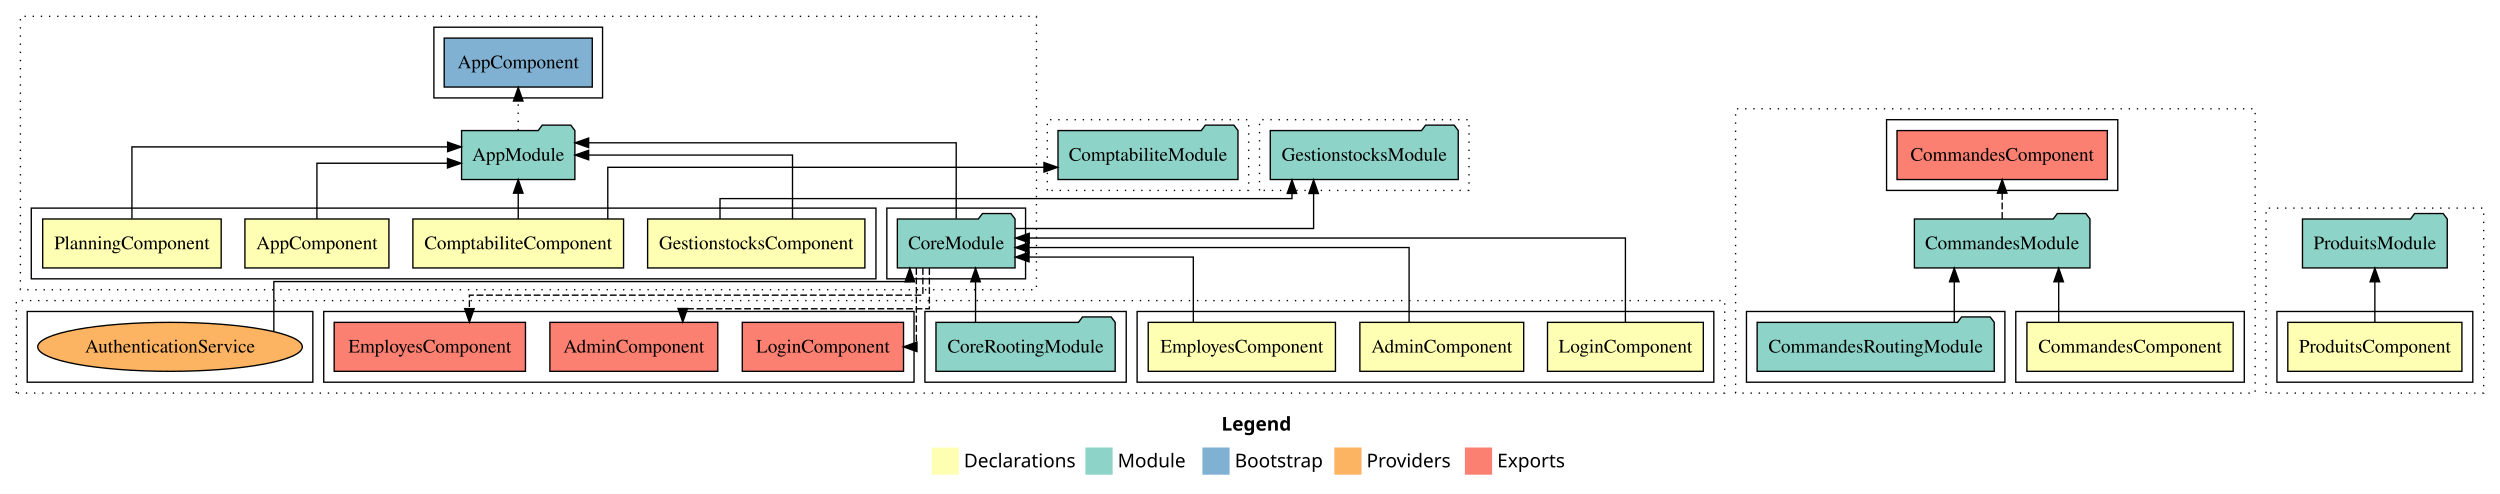
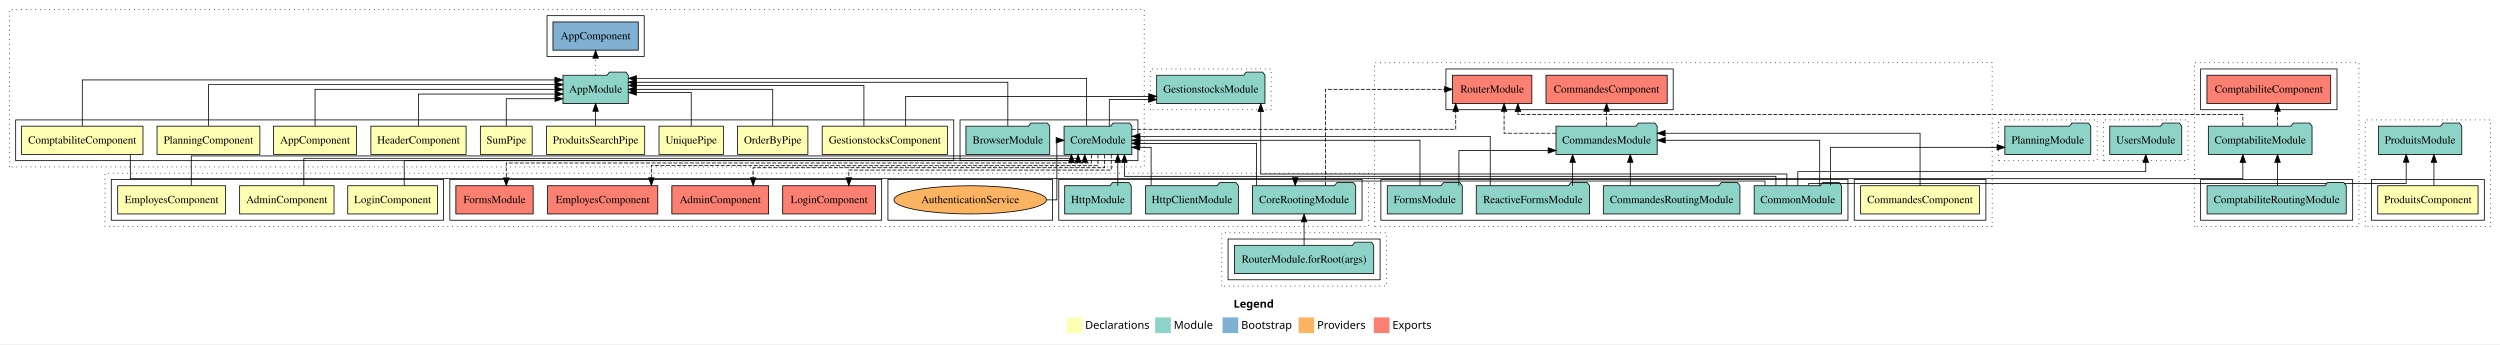
- <svg xmlns="http://www.w3.org/2000/svg" width="1838pt" height="363pt" viewBox="0.00 0.00 1838.00 363.00">
-   <g id="graph0" class="graph" transform="scale(1 1) rotate(0) translate(4 359)">
-     <polygon fill="#ffffff" stroke="transparent" points="-4,4 -4,-359 1834,-359 1834,4 -4,4" />
-     <text text-anchor="start" x="894.009" y="-42.4" font-family="sans-serif" font-weight="bold" font-size="14.00" fill="#000000">Legend</text>
-     <polygon fill="#ffffb3" stroke="transparent" points="681,-10 681,-30 701,-30 701,-10 681,-10" />
-     <text text-anchor="start" x="704.629" y="-15.4" font-family="sans-serif" font-size="14.00" fill="#000000">  Declarations</text>
-     <polygon fill="#8dd3c7" stroke="transparent" points="794,-10 794,-30 814,-30 814,-10 794,-10" />
-     <text text-anchor="start" x="817.725" y="-15.4" font-family="sans-serif" font-size="14.00" fill="#000000">  Module</text>
-     <polygon fill="#80b1d3" stroke="transparent" points="880,-10 880,-30 900,-30 900,-10 880,-10" />
-     <text text-anchor="start" x="903.781" y="-15.4" font-family="sans-serif" font-size="14.00" fill="#000000">  Bootstrap</text>
-     <polygon fill="#fdb462" stroke="transparent" points="977,-10 977,-30 997,-30 997,-10 977,-10" />
-     <text text-anchor="start" x="1000.673" y="-15.4" font-family="sans-serif" font-size="14.00" fill="#000000">  Providers</text>
-     <polygon fill="#fb8072" stroke="transparent" points="1073,-10 1073,-30 1093,-30 1093,-10 1073,-10" />
-     <text text-anchor="start" x="1096.726" y="-15.4" font-family="sans-serif" font-size="14.00" fill="#000000">  Exports</text>
+ <svg xmlns="http://www.w3.org/2000/svg" width="3190pt" height="439pt" viewBox="0.00 0.00 3190.00 439.00">
+   <g id="graph0" class="graph" transform="scale(1 1) rotate(0) translate(4 435)">
+     <polygon fill="#ffffff" stroke="transparent" points="-4,4 -4,-435 3186,-435 3186,4 -4,4" />
+     <text text-anchor="start" x="1570.009" y="-42.4" font-family="sans-serif" font-weight="bold" font-size="14.00" fill="#000000">Legend</text>
+     <polygon fill="#ffffb3" stroke="transparent" points="1357,-10 1357,-30 1377,-30 1377,-10 1357,-10" />
+     <text text-anchor="start" x="1380.629" y="-15.4" font-family="sans-serif" font-size="14.00" fill="#000000">  Declarations</text>
+     <polygon fill="#8dd3c7" stroke="transparent" points="1470,-10 1470,-30 1490,-30 1490,-10 1470,-10" />
+     <text text-anchor="start" x="1493.725" y="-15.4" font-family="sans-serif" font-size="14.00" fill="#000000">  Module</text>
+     <polygon fill="#80b1d3" stroke="transparent" points="1556,-10 1556,-30 1576,-30 1576,-10 1556,-10" />
+     <text text-anchor="start" x="1579.781" y="-15.4" font-family="sans-serif" font-size="14.00" fill="#000000">  Bootstrap</text>
+     <polygon fill="#fdb462" stroke="transparent" points="1653,-10 1653,-30 1673,-30 1673,-10 1653,-10" />
+     <text text-anchor="start" x="1676.673" y="-15.4" font-family="sans-serif" font-size="14.00" fill="#000000">  Providers</text>
+     <polygon fill="#fb8072" stroke="transparent" points="1749,-10 1749,-30 1769,-30 1769,-10 1749,-10" />
+     <text text-anchor="start" x="1772.726" y="-15.4" font-family="sans-serif" font-size="14.00" fill="#000000">  Exports</text>
    <g id="clust1" class="cluster">
-       <polygon fill="none" stroke="#000000" stroke-dasharray="1,5" points="11,-146 11,-347 758,-347 758,-146 11,-146" />
+       <polygon fill="none" stroke="#000000" stroke-dasharray="1,5" points="8,-222 8,-423 1456,-423 1456,-222 8,-222" />
    </g>
    <g id="clust2" class="cluster">
-       <polygon fill="none" stroke="#000000" points="19,-154 19,-206 640,-206 640,-154 19,-154" />
-     </g>
-     <g id="clust7" class="cluster">
-       <polygon fill="none" stroke="#000000" points="648,-154 648,-206 750,-206 750,-154 648,-154" />
-     </g>
-     <g id="clust9" class="cluster">
-       <polygon fill="none" stroke="#000000" points="315,-287 315,-339 439,-339 439,-287 315,-287" />
-     </g>
-     <g id="clust11" class="cluster">
-       <polygon fill="none" stroke="#000000" stroke-dasharray="1,5" points="1272,-70 1272,-279 1654,-279 1654,-70 1272,-70" />
+       <polygon fill="none" stroke="#000000" points="16,-230 16,-282 1213,-282 1213,-230 16,-230" />
    </g>
    <g id="clust12" class="cluster">
-       <polygon fill="none" stroke="#000000" points="1478,-78 1478,-130 1646,-130 1646,-78 1478,-78" />
+       <polygon fill="none" stroke="#000000" points="1221,-230 1221,-282 1448,-282 1448,-230 1221,-230" />
    </g>
    <g id="clust14" class="cluster">
-       <polygon fill="none" stroke="#000000" points="1280,-78 1280,-130 1470,-130 1470,-78 1280,-78" />
-     </g>
-     <g id="clust15" class="cluster">
-       <polygon fill="none" stroke="#000000" points="1383,-219 1383,-271 1553,-271 1553,-219 1383,-219" />
-     </g>
-     <g id="clust24" class="cluster">
-       <polygon fill="none" stroke="#000000" stroke-dasharray="1,5" points="766,-219 766,-271 914,-271 914,-219 766,-219" />
+       <polygon fill="none" stroke="#000000" points="694,-363 694,-415 818,-415 818,-363 694,-363" />
+     </g>
+     <g id="clust16" class="cluster">
+       <polygon fill="none" stroke="#000000" stroke-dasharray="1,5" points="1750,-146 1750,-355 2538,-355 2538,-146 1750,-146" />
+     </g>
+     <g id="clust17" class="cluster">
+       <polygon fill="none" stroke="#000000" points="2362,-154 2362,-206 2530,-206 2530,-154 2362,-154" />
+     </g>
+     <g id="clust19" class="cluster">
+       <polygon fill="none" stroke="#000000" points="1758,-154 1758,-206 2354,-206 2354,-154 1758,-154" />
+     </g>
+     <g id="clust20" class="cluster">
+       <polygon fill="none" stroke="#000000" points="1841,-295 1841,-347 2131,-347 2131,-295 1841,-295" />
+     </g>
+     <g id="clust23" class="cluster">
+       <polygon fill="none" stroke="#000000" stroke-dasharray="1,5" points="2796,-146 2796,-355 3006,-355 3006,-146 2796,-146" />
+     </g>
+     <g id="clust26" class="cluster">
+       <polygon fill="none" stroke="#000000" points="2804,-154 2804,-206 2998,-206 2998,-154 2804,-154" />
+     </g>
+     <g id="clust27" class="cluster">
+       <polygon fill="none" stroke="#000000" points="2804,-295 2804,-347 2978,-347 2978,-295 2804,-295" />
+     </g>
+     <g id="clust30" class="cluster">
+       <polygon fill="none" stroke="#000000" stroke-dasharray="1,5" points="130,-146 130,-214 1742,-214 1742,-146 130,-146" />
    </g>
    <g id="clust31" class="cluster">
-       <polygon fill="none" stroke="#000000" stroke-dasharray="1,5" points="8,-70 8,-138 1264,-138 1264,-70 8,-70" />
-     </g>
-     <g id="clust32" class="cluster">
-       <polygon fill="none" stroke="#000000" points="832,-78 832,-130 1256,-130 1256,-78 832,-78" />
+       <polygon fill="none" stroke="#000000" points="138,-154 138,-206 562,-206 562,-154 138,-154" />
+     </g>
+     <g id="clust35" class="cluster">
+       <polygon fill="none" stroke="#000000" points="1347,-154 1347,-206 1734,-206 1734,-154 1347,-154" />
    </g>
    <g id="clust36" class="cluster">
-       <polygon fill="none" stroke="#000000" points="676,-78 676,-130 824,-130 824,-78 676,-78" />
-     </g>
-     <g id="clust37" class="cluster">
-       <polygon fill="none" stroke="#000000" points="234,-78 234,-130 668,-130 668,-78 234,-78" />
+       <polygon fill="none" stroke="#000000" points="570,-154 570,-206 1121,-206 1121,-154 570,-154" />
+     </g>
+     <g id="clust38" class="cluster">
+       <polygon fill="none" stroke="#000000" points="1129,-154 1129,-206 1339,-206 1339,-154 1129,-154" />
    </g>
    <g id="clust39" class="cluster">
-       <polygon fill="none" stroke="#000000" points="16,-78 16,-130 226,-130 226,-78 16,-78" />
-     </g>
-     <g id="clust46" class="cluster">
-       <polygon fill="none" stroke="#000000" stroke-dasharray="1,5" points="922,-219 922,-271 1076,-271 1076,-219 922,-219" />
+       <polygon fill="none" stroke="#000000" stroke-dasharray="1,5" points="1555,-70 1555,-138 1765,-138 1765,-70 1555,-70" />
+     </g>
+     <g id="clust41" class="cluster">
+       <polygon fill="none" stroke="#000000" points="1563,-78 1563,-130 1757,-130 1757,-78 1563,-78" />
+     </g>
+     <g id="clust45" class="cluster">
+       <polygon fill="none" stroke="#000000" stroke-dasharray="1,5" points="1464,-295 1464,-347 1618,-347 1618,-295 1464,-295" />
+     </g>
+     <g id="clust52" class="cluster">
+       <polygon fill="none" stroke="#000000" stroke-dasharray="1,5" points="2546,-230 2546,-282 2672,-282 2672,-230 2546,-230" />
+     </g>
+     <g id="clust58" class="cluster">
+       <polygon fill="none" stroke="#000000" stroke-dasharray="1,5" points="3014,-146 3014,-282 3174,-282 3174,-146 3014,-146" />
    </g>
    <g id="clust59" class="cluster">
-       <polygon fill="none" stroke="#000000" stroke-dasharray="1,5" points="1662,-70 1662,-206 1822,-206 1822,-70 1662,-70" />
-     </g>
-     <g id="clust60" class="cluster">
-       <polygon fill="none" stroke="#000000" points="1670,-78 1670,-130 1814,-130 1814,-78 1670,-78" />
+       <polygon fill="none" stroke="#000000" points="3022,-154 3022,-206 3166,-206 3166,-154 3022,-154" />
+     </g>
+     <g id="clust65" class="cluster">
+       <polygon fill="none" stroke="#000000" stroke-dasharray="1,5" points="2680,-230 2680,-282 2788,-282 2788,-230 2680,-230" />
    </g>
    <g id="node1" class="node">
-       <polygon fill="#ffffb3" stroke="#000000" points="281.94,-198 176.06,-198 176.06,-162 281.94,-162 281.94,-198" />
-       <text text-anchor="middle" x="229" y="-175.8" font-family="Times,serif" font-size="14.00" fill="#000000">AppComponent</text>
+       <polygon fill="#ffffb3" stroke="#000000" points="450.94,-274 345.06,-274 345.06,-238 450.94,-238 450.94,-274" />
+       <text text-anchor="middle" x="398" y="-251.8" font-family="Times,serif" font-size="14.00" fill="#000000">AppComponent</text>
+     </g>
+     <g id="node10" class="node">
+       <polygon fill="#8dd3c7" stroke="#000000" points="797.657,-339 794.657,-343 773.657,-343 770.657,-339 714.343,-339 714.343,-303 797.657,-303 797.657,-339" />
+       <text text-anchor="middle" x="756" y="-316.8" font-family="Times,serif" font-size="14.00" fill="#000000">AppModule</text>
+     </g>
+     <g id="edge1" class="edge">
+       <path fill="none" stroke="#000000" d="M398,-274.106C398,-293.339 398,-321 398,-321 398,-321 704.232,-321 704.232,-321" />
+       <polygon fill="#000000" stroke="#000000" points="704.232,-324.5 714.232,-321 704.232,-317.5 704.232,-324.5" />
+     </g>
+     <g id="node2" class="node">
+       <polygon fill="#ffffb3" stroke="#000000" points="327.611,-274 196.389,-274 196.389,-238 327.611,-238 327.611,-274" />
+       <text text-anchor="middle" x="262" y="-251.8" font-family="Times,serif" font-size="14.00" fill="#000000">PlanningComponent</text>
+     </g>
+     <g id="edge2" class="edge">
+       <path fill="none" stroke="#000000" d="M262,-274.284C262,-295.321 262,-327 262,-327 262,-327 704.308,-327 704.308,-327" />
+       <polygon fill="#000000" stroke="#000000" points="704.308,-330.5 714.308,-327 704.308,-323.5 704.308,-330.5" />
+     </g>
+     <g id="node3" class="node">
+       <polygon fill="#ffffb3" stroke="#000000" points="1204.874,-274 1045.126,-274 1045.126,-238 1204.874,-238 1204.874,-274" />
+       <text text-anchor="middle" x="1125" y="-251.8" font-family="Times,serif" font-size="14.00" fill="#000000">GestionstocksComponent</text>
+     </g>
+     <g id="edge3" class="edge">
+       <path fill="none" stroke="#000000" d="M1098.354,-274.027C1098.354,-294.767 1098.354,-326 1098.354,-326 1098.354,-326 807.979,-326 807.979,-326" />
+       <polygon fill="#000000" stroke="#000000" points="807.979,-322.5 797.979,-326 807.979,-329.5 807.979,-322.5" />
+     </g>
+     <g id="node37" class="node">
+       <polygon fill="#8dd3c7" stroke="#000000" points="1610.091,-339 1607.091,-343 1586.091,-343 1583.091,-339 1471.909,-339 1471.909,-303 1610.091,-303 1610.091,-339" />
+       <text text-anchor="middle" x="1541" y="-316.8" font-family="Times,serif" font-size="14.00" fill="#000000">GestionstocksModule</text>
+     </g>
+     <g id="edge42" class="edge">
+       <path fill="none" stroke="#000000" d="M1151.646,-274.027C1151.646,-290.398 1151.646,-312 1151.646,-312 1151.646,-312 1461.84,-312 1461.84,-312" />
+       <polygon fill="#000000" stroke="#000000" points="1461.84,-315.5 1471.84,-312 1461.84,-308.5 1461.84,-315.5" />
+     </g>
+     <g id="node4" class="node">
+       <polygon fill="#ffffb3" stroke="#000000" points="1026.867,-274 937.133,-274 937.133,-238 1026.867,-238 1026.867,-274" />
+       <text text-anchor="middle" x="982" y="-251.8" font-family="Times,serif" font-size="14.00" fill="#000000">OrderByPipe</text>
+     </g>
+     <g id="edge4" class="edge">
+       <path fill="none" stroke="#000000" d="M982,-274.106C982,-293.339 982,-321 982,-321 982,-321 807.715,-321 807.715,-321" />
+       <polygon fill="#000000" stroke="#000000" points="807.715,-317.5 797.715,-321 807.715,-324.5 807.715,-317.5" />
    </g>
    <g id="node5" class="node">
-       <polygon fill="#8dd3c7" stroke="#000000" points="418.657,-263 415.657,-267 394.657,-267 391.657,-263 335.343,-263 335.343,-227 418.657,-227 418.657,-263" />
-       <text text-anchor="middle" x="377" y="-240.8" font-family="Times,serif" font-size="14.00" fill="#000000">AppModule</text>
-     </g>
-     <g id="edge1" class="edge">
-       <path fill="none" stroke="#000000" d="M229,-198.023C229,-215.373 229,-239 229,-239 229,-239 324.985,-239 324.985,-239" />
-       <polygon fill="#000000" stroke="#000000" points="324.985,-242.5 334.985,-239 324.985,-235.5 324.985,-242.5" />
-     </g>
-     <g id="node2" class="node">
-       <polygon fill="#ffffb3" stroke="#000000" points="454.442,-198 299.558,-198 299.558,-162 454.442,-162 454.442,-198" />
-       <text text-anchor="middle" x="377" y="-175.8" font-family="Times,serif" font-size="14.00" fill="#000000">ComptabiliteComponent</text>
-     </g>
-     <g id="edge2" class="edge">
-       <path fill="none" stroke="#000000" d="M377,-198.106C377,-198.106 377,-216.991 377,-216.991" />
-       <polygon fill="#000000" stroke="#000000" points="373.5,-216.991 377,-226.991 380.5,-216.991 373.5,-216.991" />
+       <polygon fill="#ffffb3" stroke="#000000" points="919.1,-274 836.9,-274 836.9,-238 919.1,-238 919.1,-274" />
+       <text text-anchor="middle" x="878" y="-251.8" font-family="Times,serif" font-size="14.00" fill="#000000">UniquePipe</text>
+     </g>
+     <g id="edge5" class="edge">
+       <path fill="none" stroke="#000000" d="M878,-274.302C878,-292.27 878,-317 878,-317 878,-317 807.986,-317 807.986,-317" />
+       <polygon fill="#000000" stroke="#000000" points="807.986,-313.5 797.986,-317 807.985,-320.5 807.986,-313.5" />
+     </g>
+     <g id="node6" class="node">
+       <polygon fill="#ffffb3" stroke="#000000" points="818.644,-274 693.356,-274 693.356,-238 818.644,-238 818.644,-274" />
+       <text text-anchor="middle" x="756" y="-251.8" font-family="Times,serif" font-size="14.00" fill="#000000">ProduitsSearchPipe</text>
+     </g>
+     <g id="edge6" class="edge">
+       <path fill="none" stroke="#000000" d="M756,-274.106C756,-274.106 756,-292.991 756,-292.991" />
+       <polygon fill="#000000" stroke="#000000" points="752.5,-292.991 756,-302.991 759.5,-292.991 752.5,-292.991" />
+     </g>
+     <g id="node7" class="node">
+       <polygon fill="#ffffb3" stroke="#000000" points="675.062,-274 608.938,-274 608.938,-238 675.062,-238 675.062,-274" />
+       <text text-anchor="middle" x="642" y="-251.8" font-family="Times,serif" font-size="14.00" fill="#000000">SumPipe</text>
+     </g>
+     <g id="edge7" class="edge">
+       <path fill="none" stroke="#000000" d="M642,-274.24C642,-289.571 642,-309 642,-309 642,-309 704.198,-309 704.198,-309" />
+       <polygon fill="#000000" stroke="#000000" points="704.198,-312.5 714.198,-309 704.198,-305.5 704.198,-312.5" />
+     </g>
+     <g id="node8" class="node">
+       <polygon fill="#ffffb3" stroke="#000000" points="590.744,-274 469.256,-274 469.256,-238 590.744,-238 590.744,-274" />
+       <text text-anchor="middle" x="530" y="-251.8" font-family="Times,serif" font-size="14.00" fill="#000000">HeaderComponent</text>
+     </g>
+     <g id="edge8" class="edge">
+       <path fill="none" stroke="#000000" d="M530,-274.022C530,-291.373 530,-315 530,-315 530,-315 704.285,-315 704.285,-315" />
+       <polygon fill="#000000" stroke="#000000" points="704.285,-318.5 714.285,-315 704.285,-311.5 704.285,-318.5" />
+     </g>
+     <g id="node9" class="node">
+       <polygon fill="#ffffb3" stroke="#000000" points="178.442,-274 23.558,-274 23.558,-238 178.442,-238 178.442,-274" />
+       <text text-anchor="middle" x="101" y="-251.8" font-family="Times,serif" font-size="14.00" fill="#000000">ComptabiliteComponent</text>
+     </g>
+     <g id="edge9" class="edge">
+       <path fill="none" stroke="#000000" d="M101,-274.248C101,-297.018 101,-333 101,-333 101,-333 704.03,-333 704.03,-333" />
+       <polygon fill="#000000" stroke="#000000" points="704.03,-336.5 714.03,-333 704.03,-329.5 704.03,-336.5" />
+     </g>
+     <g id="node22" class="node">
+       <polygon fill="#8dd3c7" stroke="#000000" points="2946.16,-274 2943.16,-278 2922.16,-278 2919.16,-274 2813.84,-274 2813.84,-238 2946.16,-238 2946.16,-274" />
+       <text text-anchor="middle" x="2880" y="-251.8" font-family="Times,serif" font-size="14.00" fill="#000000">ComptabiliteModule</text>
+     </g>
+     <g id="edge20" class="edge">
+       <path fill="none" stroke="#000000" d="M162.279,-237.754C162.279,-223.823 162.279,-207 162.279,-207 162.279,-207 2857.89,-207 2857.89,-207 2857.89,-207 2857.89,-227.754 2857.89,-227.754" />
+       <polygon fill="#000000" stroke="#000000" points="2854.39,-227.754 2857.89,-237.754 2861.39,-227.754 2854.39,-227.754" />
+     </g>
+     <g id="node13" class="node">
+       <polygon fill="#80b1d3" stroke="#000000" points="810.439,-407 701.561,-407 701.561,-371 810.439,-371 810.439,-407" />
+       <text text-anchor="middle" x="756" y="-384.8" font-family="Times,serif" font-size="14.00" fill="#000000">AppComponent </text>
+     </g>
+     <g id="edge12" class="edge">
+       <path fill="none" stroke="#000000" stroke-dasharray="1,5" d="M756,-339.223C756,-339.223 756,-360.727 756,-360.727" />
+       <polygon fill="#000000" stroke="#000000" points="752.5,-360.727 756,-370.727 759.5,-360.727 752.5,-360.727" />
+     </g>
+     <g id="node11" class="node">
+       <polygon fill="#8dd3c7" stroke="#000000" points="1440.262,-274 1437.262,-278 1416.262,-278 1413.262,-274 1353.738,-274 1353.738,-238 1440.262,-238 1440.262,-274" />
+       <text text-anchor="middle" x="1397" y="-251.8" font-family="Times,serif" font-size="14.00" fill="#000000">CoreModule</text>
+     </g>
+     <g id="edge10" class="edge">
+       <path fill="none" stroke="#000000" d="M1382.54,-274.323C1382.54,-297.66 1382.54,-335 1382.54,-335 1382.54,-335 808.082,-335 808.082,-335" />
+       <polygon fill="#000000" stroke="#000000" points="808.082,-331.5 798.082,-335 808.082,-338.5 808.082,-331.5" />
+     </g>
+     <g id="node21" class="node">
+       <polygon fill="#fb8072" stroke="#000000" points="1950.652,-339 1849.348,-339 1849.348,-303 1950.652,-303 1950.652,-339" />
+       <text text-anchor="middle" x="1900" y="-316.8" font-family="Times,serif" font-size="14.00" fill="#000000">RouterModule </text>
+     </g>
+     <g id="edge34" class="edge">
+       <path fill="none" stroke="#000000" stroke-dasharray="5,2" d="M1440.358,-270C1554.309,-270 1853.504,-270 1853.504,-270 1853.504,-270 1853.504,-292.876 1853.504,-292.876" />
+       <polygon fill="#000000" stroke="#000000" points="1850.004,-292.876 1853.504,-302.876 1857.004,-292.876 1850.004,-292.876" />
+     </g>
+     <g id="node31" class="node">
+       <polygon fill="#fb8072" stroke="#000000" points="1113.276,-198 994.724,-198 994.724,-162 1113.276,-162 1113.276,-198" />
+       <text text-anchor="middle" x="1054" y="-175.8" font-family="Times,serif" font-size="14.00" fill="#000000">LoginComponent </text>
+     </g>
+     <g id="edge33" class="edge">
+       <path fill="none" stroke="#000000" stroke-dasharray="5,2" d="M1413.888,-237.89C1413.888,-228.103 1413.888,-218 1413.888,-218 1413.888,-218 1079.101,-218 1079.101,-218 1079.101,-218 1079.101,-208.11 1079.101,-208.11" />
+       <polygon fill="#000000" stroke="#000000" points="1082.601,-208.11 1079.101,-198.11 1075.601,-208.11 1082.601,-208.11" />
+     </g>
+     <g id="node32" class="node">
+       <polygon fill="#fb8072" stroke="#000000" points="976.721,-198 853.279,-198 853.279,-162 976.721,-162 976.721,-198" />
+       <text text-anchor="middle" x="915" y="-175.8" font-family="Times,serif" font-size="14.00" fill="#000000">AdminComponent </text>
+     </g>
+     <g id="edge35" class="edge">
+       <path fill="none" stroke="#000000" stroke-dasharray="5,2" d="M1405.444,-237.68C1405.444,-229.212 1405.444,-221 1405.444,-221 1405.444,-221 956.963,-221 956.963,-221 956.963,-221 956.963,-208.102 956.963,-208.102" />
+       <polygon fill="#000000" stroke="#000000" points="960.463,-208.102 956.963,-198.102 953.463,-208.103 960.463,-208.102" />
+     </g>
+     <g id="node33" class="node">
+       <polygon fill="#fb8072" stroke="#000000" points="835.326,-198 694.674,-198 694.674,-162 835.326,-162 835.326,-198" />
+       <text text-anchor="middle" x="765" y="-175.8" font-family="Times,serif" font-size="14.00" fill="#000000">EmployesComponent </text>
+     </g>
+     <g id="edge36" class="edge">
+       <path fill="none" stroke="#000000" stroke-dasharray="5,2" d="M1397,-237.757C1397,-230.57 1397,-224 1397,-224 1397,-224 827.117,-224 827.117,-224 827.117,-224 827.117,-208.15 827.117,-208.15" />
+       <polygon fill="#000000" stroke="#000000" points="830.617,-208.15 827.117,-198.15 823.617,-208.151 830.617,-208.15" />
+     </g>
+     <g id="node34" class="node">
+       <polygon fill="#fb8072" stroke="#000000" points="676.328,-198 577.672,-198 577.672,-162 676.328,-162 676.328,-198" />
+       <text text-anchor="middle" x="627" y="-175.8" font-family="Times,serif" font-size="14.00" fill="#000000">FormsModule </text>
+     </g>
+     <g id="edge37" class="edge">
+       <path fill="none" stroke="#000000" stroke-dasharray="5,2" d="M1388.556,-237.798C1388.556,-231.972 1388.556,-227 1388.556,-227 1388.556,-227 642,-227 642,-227 642,-227 642,-208.037 642,-208.037" />
+       <polygon fill="#000000" stroke="#000000" points="645.5,-208.037 642,-198.037 638.5,-208.037 645.5,-208.037" />
+     </g>
+     <g id="edge44" class="edge">
+       <path fill="none" stroke="#000000" d="M1411.46,-274.187C1411.46,-289.182 1411.46,-308 1411.46,-308 1411.46,-308 1461.679,-308 1461.679,-308" />
+       <polygon fill="#000000" stroke="#000000" points="1461.679,-311.5 1471.679,-308 1461.679,-304.5 1461.679,-311.5" />
    </g>
    <g id="node12" class="node">
-       <polygon fill="#8dd3c7" stroke="#000000" points="906.16,-263 903.16,-267 882.16,-267 879.16,-263 773.84,-263 773.84,-227 906.16,-227 906.16,-263" />
-       <text text-anchor="middle" x="840" y="-240.8" font-family="Times,serif" font-size="14.00" fill="#000000">ComptabiliteModule</text>
-     </g>
-     <g id="edge10" class="edge">
-       <path fill="none" stroke="#000000" d="M442.845,-198.027C442.845,-214.398 442.845,-236 442.845,-236 442.845,-236 763.525,-236 763.525,-236" />
-       <polygon fill="#000000" stroke="#000000" points="763.525,-239.5 773.525,-236 763.525,-232.5 763.525,-239.5" />
-     </g>
-     <g id="node3" class="node">
-       <polygon fill="#ffffb3" stroke="#000000" points="631.874,-198 472.126,-198 472.126,-162 631.874,-162 631.874,-198" />
-       <text text-anchor="middle" x="552" y="-175.8" font-family="Times,serif" font-size="14.00" fill="#000000">GestionstocksComponent</text>
-     </g>
-     <g id="edge3" class="edge">
-       <path fill="none" stroke="#000000" d="M578.646,-198.106C578.646,-217.339 578.646,-245 578.646,-245 578.646,-245 428.781,-245 428.781,-245" />
-       <polygon fill="#000000" stroke="#000000" points="428.781,-241.5 418.781,-245 428.781,-248.5 428.781,-241.5" />
-     </g>
-     <g id="node21" class="node">
-       <polygon fill="#8dd3c7" stroke="#000000" points="1068.091,-263 1065.091,-267 1044.091,-267 1041.091,-263 929.909,-263 929.909,-227 1068.091,-227 1068.091,-263" />
-       <text text-anchor="middle" x="999" y="-240.8" font-family="Times,serif" font-size="14.00" fill="#000000">GestionstocksModule</text>
+       <polygon fill="#8dd3c7" stroke="#000000" points="1335.473,-274 1332.473,-278 1311.473,-278 1308.473,-274 1228.527,-274 1228.527,-238 1335.473,-238 1335.473,-274" />
+       <text text-anchor="middle" x="1282" y="-251.8" font-family="Times,serif" font-size="14.00" fill="#000000">BrowserModule</text>
+     </g>
+     <g id="edge11" class="edge">
+       <path fill="none" stroke="#000000" d="M1282,-274.292C1282,-296.206 1282,-330 1282,-330 1282,-330 807.714,-330 807.714,-330" />
+       <polygon fill="#000000" stroke="#000000" points="807.714,-326.5 797.714,-330 807.714,-333.5 807.714,-326.5" />
+     </g>
+     <g id="node14" class="node">
+       <polygon fill="#ffffb3" stroke="#000000" points="2521.824,-198 2370.176,-198 2370.176,-162 2521.824,-162 2521.824,-198" />
+       <text text-anchor="middle" x="2446" y="-175.8" font-family="Times,serif" font-size="14.00" fill="#000000">CommandesComponent</text>
+     </g>
+     <g id="node15" class="node">
+       <polygon fill="#8dd3c7" stroke="#000000" points="2110.542,-274 2107.542,-278 2086.542,-278 2083.542,-274 1981.458,-274 1981.458,-238 2110.542,-238 2110.542,-274" />
+       <text text-anchor="middle" x="2046" y="-251.8" font-family="Times,serif" font-size="14.00" fill="#000000">CommandesModule</text>
+     </g>
+     <g id="edge13" class="edge">
+       <path fill="none" stroke="#000000" d="M2446,-198.026C2446,-222.977 2446,-265 2446,-265 2446,-265 2120.711,-265 2120.711,-265" />
+       <polygon fill="#000000" stroke="#000000" points="2120.711,-261.5 2110.711,-265 2120.711,-268.5 2120.711,-261.5" />
+     </g>
+     <g id="node20" class="node">
+       <polygon fill="#fb8072" stroke="#000000" points="2123.324,-339 1968.676,-339 1968.676,-303 2123.324,-303 2123.324,-339" />
+       <text text-anchor="middle" x="2046" y="-316.8" font-family="Times,serif" font-size="14.00" fill="#000000">CommandesComponent </text>
+     </g>
+     <g id="edge18" class="edge">
+       <path fill="none" stroke="#000000" stroke-dasharray="5,2" d="M2046,-274.106C2046,-274.106 2046,-292.991 2046,-292.991" />
+       <polygon fill="#000000" stroke="#000000" points="2042.5,-292.991 2046,-302.991 2049.5,-292.991 2042.5,-292.991" />
    </g>
    <g id="edge19" class="edge">
-       <path fill="none" stroke="#000000" d="M525.354,-198.045C525.354,-205.749 525.354,-213 525.354,-213 525.354,-213 945.857,-213 945.857,-213 945.857,-213 945.857,-216.757 945.857,-216.757" />
-       <polygon fill="#000000" stroke="#000000" points="942.357,-216.757 945.857,-226.757 949.357,-216.757 942.357,-216.757" />
-     </g>
-     <g id="node4" class="node">
-       <polygon fill="#ffffb3" stroke="#000000" points="158.611,-198 27.389,-198 27.389,-162 158.611,-162 158.611,-198" />
-       <text text-anchor="middle" x="93" y="-175.8" font-family="Times,serif" font-size="14.00" fill="#000000">PlanningComponent</text>
-     </g>
-     <g id="edge4" class="edge">
-       <path fill="none" stroke="#000000" d="M93,-198.284C93,-219.321 93,-251 93,-251 93,-251 325.095,-251 325.095,-251" />
-       <polygon fill="#000000" stroke="#000000" points="325.095,-254.5 335.095,-251 325.095,-247.5 325.095,-254.5" />
-     </g>
-     <g id="node7" class="node">
-       <polygon fill="#80b1d3" stroke="#000000" points="431.439,-331 322.561,-331 322.561,-295 431.439,-295 431.439,-331" />
-       <text text-anchor="middle" x="377" y="-308.8" font-family="Times,serif" font-size="14.00" fill="#000000">AppComponent </text>
-     </g>
-     <g id="edge6" class="edge">
-       <path fill="none" stroke="#000000" stroke-dasharray="1,5" d="M377,-263.223C377,-263.223 377,-284.727 377,-284.727" />
-       <polygon fill="#000000" stroke="#000000" points="373.5,-284.727 377,-294.727 380.5,-284.727 373.5,-284.727" />
-     </g>
-     <g id="node6" class="node">
-       <polygon fill="#8dd3c7" stroke="#000000" points="742.262,-198 739.262,-202 718.262,-202 715.262,-198 655.738,-198 655.738,-162 742.262,-162 742.262,-198" />
-       <text text-anchor="middle" x="699" y="-175.8" font-family="Times,serif" font-size="14.00" fill="#000000">CoreModule</text>
-     </g>
-     <g id="edge5" class="edge">
-       <path fill="none" stroke="#000000" d="M699,-198.292C699,-220.206 699,-254 699,-254 699,-254 428.766,-254 428.766,-254" />
-       <polygon fill="#000000" stroke="#000000" points="428.766,-250.5 418.766,-254 428.766,-257.5 428.766,-250.5" />
+       <path fill="none" stroke="#000000" stroke-dasharray="5,2" d="M1981.372,-265C1948.422,-265 1915.212,-265 1915.212,-265 1915.212,-265 1915.212,-292.973 1915.212,-292.973" />
+       <polygon fill="#000000" stroke="#000000" points="1911.712,-292.973 1915.212,-302.973 1918.712,-292.973 1911.712,-292.973" />
+     </g>
+     <g id="node16" class="node">
+       <polygon fill="#8dd3c7" stroke="#000000" points="2345.668,-198 2342.668,-202 2321.668,-202 2318.668,-198 2234.332,-198 2234.332,-162 2345.668,-162 2345.668,-198" />
+       <text text-anchor="middle" x="2290" y="-175.8" font-family="Times,serif" font-size="14.00" fill="#000000">CommonModule</text>
+     </g>
+     <g id="edge27" class="edge">
+       <path fill="none" stroke="#000000" d="M2262.083,-198.143C2262.083,-204.461 2262.083,-210 2262.083,-210 2262.083,-210 1430.775,-210 1430.775,-210 1430.775,-210 1430.775,-227.82 1430.775,-227.82" />
+       <polygon fill="#000000" stroke="#000000" points="1427.275,-227.82 1430.775,-237.82 1434.275,-227.82 1427.275,-227.82" />
+     </g>
+     <g id="edge14" class="edge">
+       <path fill="none" stroke="#000000" d="M2317.917,-198.011C2317.917,-220.485 2317.917,-256 2317.917,-256 2317.917,-256 2120.785,-256 2120.785,-256" />
+       <polygon fill="#000000" stroke="#000000" points="2120.785,-252.5 2110.785,-256 2120.785,-259.5 2120.785,-252.5" />
+     </g>
+     <g id="node28" class="node">
+       <polygon fill="#8dd3c7" stroke="#000000" points="1725.88,-198 1722.88,-202 1701.88,-202 1698.88,-198 1594.12,-198 1594.12,-162 1725.88,-162 1725.88,-198" />
+       <text text-anchor="middle" x="1660" y="-175.8" font-family="Times,serif" font-size="14.00" fill="#000000">CoreRootingModule</text>
+     </g>
+     <g id="edge39" class="edge">
+       <path fill="none" stroke="#000000" d="M2248.125,-198.19C2248.125,-201.538 2248.125,-204 2248.125,-204 2248.125,-204 1648.677,-204 1648.677,-204 1648.677,-204 1648.677,-203.419 1648.677,-203.419" />
+       <polygon fill="#000000" stroke="#000000" points="1652.177,-208.19 1648.677,-198.19 1645.177,-208.19 1652.177,-208.19" />
+     </g>
+     <g id="edge43" class="edge">
+       <path fill="none" stroke="#000000" d="M2276.042,-198.045C2276.042,-205.749 2276.042,-213 2276.042,-213 2276.042,-213 1604.717,-213 1604.717,-213 1604.717,-213 1604.717,-292.679 1604.717,-292.679" />
+       <polygon fill="#000000" stroke="#000000" points="1601.217,-292.679 1604.717,-302.679 1608.217,-292.679 1601.217,-292.679" />
+     </g>
+     <g id="node38" class="node">
+       <polygon fill="#8dd3c7" stroke="#000000" points="2663.829,-274 2660.829,-278 2639.829,-278 2636.829,-274 2554.171,-274 2554.171,-238 2663.829,-238 2663.829,-274" />
+       <text text-anchor="middle" x="2609" y="-251.8" font-family="Times,serif" font-size="14.00" fill="#000000">PlanningModule</text>
+     </g>
+     <g id="edge45" class="edge">
+       <path fill="none" stroke="#000000" d="M2331.875,-198.308C2331.875,-218.145 2331.875,-247 2331.875,-247 2331.875,-247 2544.249,-247 2544.249,-247" />
+       <polygon fill="#000000" stroke="#000000" points="2544.249,-250.5 2554.249,-247 2544.249,-243.5 2544.249,-250.5" />
+     </g>
+     <g id="node40" class="node">
+       <polygon fill="#8dd3c7" stroke="#000000" points="3137.219,-274 3134.219,-278 3113.219,-278 3110.219,-274 3030.781,-274 3030.781,-238 3137.219,-238 3137.219,-274" />
+       <text text-anchor="middle" x="3084" y="-251.8" font-family="Times,serif" font-size="14.00" fill="#000000">ProduitsModule</text>
+     </g>
+     <g id="edge47" class="edge">
+       <path fill="none" stroke="#000000" d="M2303.959,-198.08C2303.959,-199.846 2303.959,-201 2303.959,-201 2303.959,-201 3066.297,-201 3066.297,-201 3066.297,-201 3066.297,-227.991 3066.297,-227.991" />
+       <polygon fill="#000000" stroke="#000000" points="3062.797,-227.991 3066.297,-237.991 3069.797,-227.991 3062.797,-227.991" />
+     </g>
+     <g id="node41" class="node">
+       <polygon fill="#8dd3c7" stroke="#000000" points="2779.922,-274 2776.922,-278 2755.922,-278 2752.922,-274 2688.078,-274 2688.078,-238 2779.922,-238 2779.922,-274" />
+       <text text-anchor="middle" x="2734" y="-251.8" font-family="Times,serif" font-size="14.00" fill="#000000">UsersModule</text>
+     </g>
+     <g id="edge48" class="edge">
+       <path fill="none" stroke="#000000" d="M2290,-198.422C2290,-207.279 2290,-216 2290,-216 2290,-216 2734,-216 2734,-216 2734,-216 2734,-227.873 2734,-227.873" />
+       <polygon fill="#000000" stroke="#000000" points="2730.5,-227.873 2734,-237.873 2737.5,-227.873 2730.5,-227.873" />
    </g>
    <g id="node17" class="node">
-       <polygon fill="#fb8072" stroke="#000000" points="523.721,-122 400.279,-122 400.279,-86 523.721,-86 523.721,-122" />
-       <text text-anchor="middle" x="462" y="-99.8" font-family="Times,serif" font-size="14.00" fill="#000000">AdminComponent </text>
+       <polygon fill="#8dd3c7" stroke="#000000" points="2216.16,-198 2213.16,-202 2192.16,-202 2189.16,-198 2041.841,-198 2041.841,-162 2216.16,-162 2216.16,-198" />
+       <text text-anchor="middle" x="2129" y="-175.8" font-family="Times,serif" font-size="14.00" fill="#000000">CommandesRoutingModule</text>
    </g>
    <g id="edge15" class="edge">
-       <path fill="none" stroke="#000000" stroke-dasharray="5,2" d="M679.276,-161.853C679.276,-148.261 679.276,-132 679.276,-132 679.276,-132 497.962,-132 497.962,-132 497.962,-132 497.962,-131.021 497.962,-131.021" />
-       <polygon fill="#000000" stroke="#000000" points="501.462,-132.207 497.962,-122.207 494.462,-132.207 501.462,-132.207" />
+       <path fill="none" stroke="#000000" d="M2076.221,-198.011C2076.221,-198.011 2076.221,-227.855 2076.221,-227.855" />
+       <polygon fill="#000000" stroke="#000000" points="2072.721,-227.855 2076.221,-237.855 2079.721,-227.855 2072.721,-227.855" />
    </g>
    <g id="node18" class="node">
-       <polygon fill="#fb8072" stroke="#000000" points="382.325,-122 241.674,-122 241.674,-86 382.325,-86 382.325,-122" />
-       <text text-anchor="middle" x="312" y="-99.8" font-family="Times,serif" font-size="14.00" fill="#000000">EmployesComponent </text>
+       <polygon fill="#8dd3c7" stroke="#000000" points="2024.305,-198 2021.305,-202 2000.305,-202 1997.305,-198 1879.695,-198 1879.695,-162 2024.305,-162 2024.305,-198" />
+       <text text-anchor="middle" x="1952" y="-175.8" font-family="Times,serif" font-size="14.00" fill="#000000">ReactiveFormsModule</text>
+     </g>
+     <g id="edge29" class="edge">
+       <path fill="none" stroke="#000000" d="M1897.53,-198.38C1897.53,-222.279 1897.53,-261 1897.53,-261 1897.53,-261 1450.543,-261 1450.543,-261" />
+       <polygon fill="#000000" stroke="#000000" points="1450.543,-257.5 1440.543,-261 1450.543,-264.5 1450.543,-257.5" />
    </g>
    <g id="edge16" class="edge">
-       <path fill="none" stroke="#000000" stroke-dasharray="5,2" d="M674.491,-161.89C674.491,-152.103 674.491,-142 674.491,-142 674.491,-142 341.096,-142 341.096,-142 341.096,-142 341.096,-132.11 341.096,-132.11" />
-       <polygon fill="#000000" stroke="#000000" points="344.596,-132.11 341.096,-122.11 337.596,-132.11 344.596,-132.11" />
+       <path fill="none" stroke="#000000" d="M2002.691,-198.011C2002.691,-198.011 2002.691,-227.855 2002.691,-227.855" />
+       <polygon fill="#000000" stroke="#000000" points="1999.191,-227.855 2002.691,-237.855 2006.191,-227.855 1999.191,-227.855" />
    </g>
    <g id="node19" class="node">
-       <polygon fill="#fb8072" stroke="#000000" points="660.276,-122 541.724,-122 541.724,-86 660.276,-86 660.276,-122" />
-       <text text-anchor="middle" x="601" y="-99.8" font-family="Times,serif" font-size="14.00" fill="#000000">LoginComponent </text>
+       <polygon fill="#8dd3c7" stroke="#000000" points="1861.829,-198 1858.829,-202 1837.829,-202 1834.829,-198 1766.171,-198 1766.171,-162 1861.829,-162 1861.829,-198" />
+       <text text-anchor="middle" x="1814" y="-175.8" font-family="Times,serif" font-size="14.00" fill="#000000">FormsModule</text>
+     </g>
+     <g id="edge31" class="edge">
+       <path fill="none" stroke="#000000" d="M1807.88,-198.011C1807.88,-220.485 1807.88,-256 1807.88,-256 1807.88,-256 1450.582,-256 1450.582,-256" />
+       <polygon fill="#000000" stroke="#000000" points="1450.582,-252.5 1440.582,-256 1450.582,-259.5 1450.582,-252.5" />
    </g>
    <g id="edge17" class="edge">
-       <path fill="none" stroke="#000000" stroke-dasharray="5,2" d="M669.707,-161.989C669.707,-139.515 669.707,-104 669.707,-104 669.707,-104 668.751,-104 668.751,-104" />
-       <polygon fill="#000000" stroke="#000000" points="670.154,-100.5 660.153,-104 670.153,-107.5 670.154,-100.5" />
-     </g>
-     <g id="edge20" class="edge">
-       <path fill="none" stroke="#000000" d="M742.389,-191C817.021,-191 961.76,-191 961.76,-191 961.76,-191 961.76,-216.718 961.76,-216.718" />
-       <polygon fill="#000000" stroke="#000000" points="958.26,-216.718 961.76,-226.718 965.26,-216.718 958.26,-216.718" />
-     </g>
-     <g id="node8" class="node">
-       <polygon fill="#ffffb3" stroke="#000000" points="1637.824,-122 1486.176,-122 1486.176,-86 1637.824,-86 1637.824,-122" />
-       <text text-anchor="middle" x="1562" y="-99.8" font-family="Times,serif" font-size="14.00" fill="#000000">CommandesComponent</text>
-     </g>
-     <g id="node9" class="node">
-       <polygon fill="#8dd3c7" stroke="#000000" points="1532.542,-198 1529.542,-202 1508.542,-202 1505.542,-198 1403.458,-198 1403.458,-162 1532.542,-162 1532.542,-198" />
-       <text text-anchor="middle" x="1468" y="-175.8" font-family="Times,serif" font-size="14.00" fill="#000000">CommandesModule</text>
-     </g>
-     <g id="edge7" class="edge">
-       <path fill="none" stroke="#000000" d="M1509.554,-122.011C1509.554,-122.011 1509.554,-151.855 1509.554,-151.855" />
-       <polygon fill="#000000" stroke="#000000" points="1506.054,-151.855 1509.554,-161.855 1513.054,-151.855 1506.054,-151.855" />
-     </g>
-     <g id="node11" class="node">
-       <polygon fill="#fb8072" stroke="#000000" points="1545.324,-263 1390.676,-263 1390.676,-227 1545.324,-227 1545.324,-263" />
-       <text text-anchor="middle" x="1468" y="-240.8" font-family="Times,serif" font-size="14.00" fill="#000000">CommandesComponent </text>
-     </g>
-     <g id="edge9" class="edge">
-       <path fill="none" stroke="#000000" stroke-dasharray="5,2" d="M1468,-198.106C1468,-198.106 1468,-216.991 1468,-216.991" />
-       <polygon fill="#000000" stroke="#000000" points="1464.5,-216.991 1468,-226.991 1471.5,-216.991 1464.5,-216.991" />
-     </g>
-     <g id="node10" class="node">
-       <polygon fill="#8dd3c7" stroke="#000000" points="1462.159,-122 1459.159,-126 1438.159,-126 1435.159,-122 1287.841,-122 1287.841,-86 1462.159,-86 1462.159,-122" />
-       <text text-anchor="middle" x="1375" y="-99.8" font-family="Times,serif" font-size="14.00" fill="#000000">CommandesRoutingModule</text>
-     </g>
-     <g id="edge8" class="edge">
-       <path fill="none" stroke="#000000" d="M1432.78,-122.011C1432.78,-122.011 1432.78,-151.855 1432.78,-151.855" />
-       <polygon fill="#000000" stroke="#000000" points="1429.28,-151.855 1432.78,-161.855 1436.28,-151.855 1429.28,-151.855" />
-     </g>
-     <g id="node13" class="node">
-       <polygon fill="#ffffb3" stroke="#000000" points="1116.22,-122 995.78,-122 995.78,-86 1116.22,-86 1116.22,-122" />
-       <text text-anchor="middle" x="1056" y="-99.8" font-family="Times,serif" font-size="14.00" fill="#000000">AdminComponent</text>
-     </g>
-     <g id="edge11" class="edge">
-       <path fill="none" stroke="#000000" d="M1031.968,-122.045C1031.968,-143.662 1031.968,-177 1031.968,-177 1031.968,-177 752.53,-177 752.53,-177" />
-       <polygon fill="#000000" stroke="#000000" points="752.53,-173.5 742.53,-177 752.53,-180.5 752.53,-173.5" />
-     </g>
-     <g id="node14" class="node">
-       <polygon fill="#ffffb3" stroke="#000000" points="977.826,-122 840.174,-122 840.174,-86 977.826,-86 977.826,-122" />
-       <text text-anchor="middle" x="909" y="-99.8" font-family="Times,serif" font-size="14.00" fill="#000000">EmployesComponent</text>
-     </g>
-     <g id="edge12" class="edge">
-       <path fill="none" stroke="#000000" d="M873.333,-122.035C873.333,-141.576 873.333,-170 873.333,-170 873.333,-170 752.542,-170 752.542,-170" />
-       <polygon fill="#000000" stroke="#000000" points="752.542,-166.5 742.542,-170 752.542,-173.5 752.542,-166.5" />
-     </g>
-     <g id="node15" class="node">
-       <polygon fill="#ffffb3" stroke="#000000" points="1248.276,-122 1133.724,-122 1133.724,-86 1248.276,-86 1248.276,-122" />
-       <text text-anchor="middle" x="1191" y="-99.8" font-family="Times,serif" font-size="14.00" fill="#000000">LoginComponent</text>
-     </g>
-     <g id="edge13" class="edge">
-       <path fill="none" stroke="#000000" d="M1191,-122.153C1191,-145.757 1191,-184 1191,-184 1191,-184 752.662,-184 752.662,-184" />
-       <polygon fill="#000000" stroke="#000000" points="752.662,-180.5 742.662,-184 752.662,-187.5 752.662,-180.5" />
-     </g>
-     <g id="node16" class="node">
-       <polygon fill="#8dd3c7" stroke="#000000" points="815.88,-122 812.88,-126 791.88,-126 788.88,-122 684.12,-122 684.12,-86 815.88,-86 815.88,-122" />
-       <text text-anchor="middle" x="750" y="-99.8" font-family="Times,serif" font-size="14.00" fill="#000000">CoreRootingModule</text>
-     </g>
-     <g id="edge14" class="edge">
-       <path fill="none" stroke="#000000" d="M713.221,-122.011C713.221,-122.011 713.221,-151.855 713.221,-151.855" />
-       <polygon fill="#000000" stroke="#000000" points="709.721,-151.855 713.221,-161.855 716.721,-151.855 709.721,-151.855" />
-     </g>
-     <g id="node20" class="node">
-       <ellipse fill="#fdb462" stroke="#000000" cx="121" cy="-104" rx="97.268" ry="18" />
-       <text text-anchor="middle" x="121" y="-99.8" font-family="Times,serif" font-size="14.00" fill="#000000">AuthenticationService</text>
-     </g>
-     <g id="edge18" class="edge">
-       <path fill="none" stroke="#000000" d="M197.332,-115.62C197.332,-129.825 197.332,-152 197.332,-152 197.332,-152 664.922,-152 664.922,-152 664.922,-152 664.922,-152.979 664.922,-152.979" />
-       <polygon fill="#000000" stroke="#000000" points="661.422,-151.793 664.922,-161.793 668.422,-151.793 661.422,-151.793" />
-     </g>
-     <g id="node22" class="node">
-       <polygon fill="#ffffb3" stroke="#000000" points="1806.001,-122 1677.999,-122 1677.999,-86 1806.001,-86 1806.001,-122" />
-       <text text-anchor="middle" x="1742" y="-99.8" font-family="Times,serif" font-size="14.00" fill="#000000">ProduitsComponent</text>
+       <path fill="none" stroke="#000000" d="M1857.584,-198.222C1857.584,-216.828 1857.584,-243 1857.584,-243 1857.584,-243 1971.421,-243 1971.421,-243" />
+       <polygon fill="#000000" stroke="#000000" points="1971.422,-246.5 1981.421,-243 1971.421,-239.5 1971.422,-246.5" />
+     </g>
+     <g id="edge23" class="edge">
+       <path fill="none" stroke="#000000" stroke-dasharray="5,2" d="M2857.89,-274.045C2857.89,-281.749 2857.89,-289 2857.89,-289 2857.89,-289 1932.894,-289 1932.894,-289 1932.894,-289 1932.894,-292.757 1932.894,-292.757" />
+       <polygon fill="#000000" stroke="#000000" points="1929.394,-292.757 1932.894,-302.757 1936.394,-292.757 1929.394,-292.757" />
+     </g>
+     <g id="node24" class="node">
+       <polygon fill="#fb8072" stroke="#000000" points="2969.942,-339 2812.058,-339 2812.058,-303 2969.942,-303 2969.942,-339" />
+       <text text-anchor="middle" x="2891" y="-316.8" font-family="Times,serif" font-size="14.00" fill="#000000">ComptabiliteComponent </text>
+     </g>
+     <g id="edge22" class="edge">
+       <path fill="none" stroke="#000000" stroke-dasharray="5,2" d="M2902.11,-274.106C2902.11,-274.106 2902.11,-292.991 2902.11,-292.991" />
+       <polygon fill="#000000" stroke="#000000" points="2898.61,-292.991 2902.11,-302.991 2905.61,-292.991 2898.61,-292.991" />
    </g>
    <g id="node23" class="node">
-       <polygon fill="#8dd3c7" stroke="#000000" points="1795.219,-198 1792.219,-202 1771.219,-202 1768.219,-198 1688.781,-198 1688.781,-162 1795.219,-162 1795.219,-198" />
-       <text text-anchor="middle" x="1742" y="-175.8" font-family="Times,serif" font-size="14.00" fill="#000000">ProduitsModule</text>
+       <polygon fill="#8dd3c7" stroke="#000000" points="2989.777,-198 2986.777,-202 2965.777,-202 2962.777,-198 2812.223,-198 2812.223,-162 2989.777,-162 2989.777,-198" />
+       <text text-anchor="middle" x="2901" y="-175.8" font-family="Times,serif" font-size="14.00" fill="#000000">ComptabiliteRoutingModule</text>
    </g>
    <g id="edge21" class="edge">
-       <path fill="none" stroke="#000000" d="M1742,-122.011C1742,-122.011 1742,-151.855 1742,-151.855" />
-       <polygon fill="#000000" stroke="#000000" points="1738.5,-151.855 1742,-161.855 1745.5,-151.855 1738.5,-151.855" />
+       <path fill="none" stroke="#000000" d="M2902.11,-198.011C2902.11,-198.011 2902.11,-227.855 2902.11,-227.855" />
+       <polygon fill="#000000" stroke="#000000" points="2898.61,-227.855 2902.11,-237.855 2905.61,-227.855 2898.61,-227.855" />
+     </g>
+     <g id="node25" class="node">
+       <polygon fill="#ffffb3" stroke="#000000" points="554.276,-198 439.724,-198 439.724,-162 554.276,-162 554.276,-198" />
+       <text text-anchor="middle" x="497" y="-175.8" font-family="Times,serif" font-size="14.00" fill="#000000">LoginComponent</text>
+     </g>
+     <g id="edge24" class="edge">
+       <path fill="none" stroke="#000000" d="M511.758,-198.051C511.758,-212.373 511.758,-230 511.758,-230 511.758,-230 1380.112,-230 1380.112,-230 1380.112,-230 1380.112,-230.794 1380.112,-230.794" />
+       <polygon fill="#000000" stroke="#000000" points="1376.613,-227.942 1380.112,-237.942 1383.613,-227.942 1376.613,-227.942" />
+     </g>
+     <g id="node26" class="node">
+       <polygon fill="#ffffb3" stroke="#000000" points="422.22,-198 301.78,-198 301.78,-162 422.22,-162 422.22,-198" />
+       <text text-anchor="middle" x="362" y="-175.8" font-family="Times,serif" font-size="14.00" fill="#000000">AdminComponent</text>
+     </g>
+     <g id="edge25" class="edge">
+       <path fill="none" stroke="#000000" d="M383.695,-198.24C383.695,-213.571 383.695,-233 383.695,-233 383.695,-233 1371.669,-233 1371.669,-233 1371.669,-233 1371.669,-233.488 1371.669,-233.488" />
+       <polygon fill="#000000" stroke="#000000" points="1368.169,-227.878 1371.669,-237.878 1375.169,-227.878 1368.169,-227.878" />
+     </g>
+     <g id="node27" class="node">
+       <polygon fill="#ffffb3" stroke="#000000" points="283.826,-198 146.174,-198 146.174,-162 283.826,-162 283.826,-198" />
+       <text text-anchor="middle" x="215" y="-175.8" font-family="Times,serif" font-size="14.00" fill="#000000">EmployesComponent</text>
+     </g>
+     <g id="edge26" class="edge">
+       <path fill="none" stroke="#000000" d="M240.054,-198.027C240.054,-214.398 240.054,-236 240.054,-236 240.054,-236 1363.225,-236 1363.225,-236 1363.225,-236 1363.225,-236.185 1363.225,-236.185" />
+       <polygon fill="#000000" stroke="#000000" points="1359.726,-227.845 1363.225,-237.846 1366.726,-227.846 1359.726,-227.845" />
+     </g>
+     <g id="edge28" class="edge">
+       <path fill="none" stroke="#000000" d="M1599.389,-198.169C1599.389,-219.498 1599.389,-252 1599.389,-252 1599.389,-252 1450.418,-252 1450.418,-252" />
+       <polygon fill="#000000" stroke="#000000" points="1450.418,-248.5 1440.418,-252 1450.417,-255.5 1450.418,-248.5" />
+     </g>
+     <g id="edge41" class="edge">
+       <path fill="none" stroke="#000000" stroke-dasharray="5,2" d="M1687.308,-198.145C1687.308,-236.226 1687.308,-321 1687.308,-321 1687.308,-321 1839.325,-321 1839.325,-321" />
+       <polygon fill="#000000" stroke="#000000" points="1839.325,-324.5 1849.325,-321 1839.325,-317.5 1839.325,-324.5" />
+     </g>
+     <g id="node29" class="node">
+       <polygon fill="#8dd3c7" stroke="#000000" points="1576.161,-198 1573.161,-202 1552.161,-202 1549.161,-198 1457.839,-198 1457.839,-162 1576.161,-162 1576.161,-198" />
+       <text text-anchor="middle" x="1517" y="-175.8" font-family="Times,serif" font-size="14.00" fill="#000000">HttpClientModule</text>
+     </g>
+     <g id="edge30" class="edge">
+       <path fill="none" stroke="#000000" d="M1464.812,-198.308C1464.812,-218.145 1464.812,-247 1464.812,-247 1464.812,-247 1450.33,-247 1450.33,-247" />
+       <polygon fill="#000000" stroke="#000000" points="1450.33,-243.5 1440.33,-247 1450.33,-250.5 1450.33,-243.5" />
+     </g>
+     <g id="node30" class="node">
+       <polygon fill="#8dd3c7" stroke="#000000" points="1439.439,-198 1436.439,-202 1415.439,-202 1412.439,-198 1354.561,-198 1354.561,-162 1439.439,-162 1439.439,-198" />
+       <text text-anchor="middle" x="1397" y="-175.8" font-family="Times,serif" font-size="14.00" fill="#000000">HttpModule</text>
+     </g>
+     <g id="edge32" class="edge">
+       <path fill="none" stroke="#000000" d="M1422.331,-198.011C1422.331,-198.011 1422.331,-227.855 1422.331,-227.855" />
+       <polygon fill="#000000" stroke="#000000" points="1418.831,-227.855 1422.331,-237.855 1425.831,-227.855 1418.831,-227.855" />
+     </g>
+     <g id="node35" class="node">
+       <ellipse fill="#fdb462" stroke="#000000" cx="1234" cy="-180" rx="97.268" ry="18" />
+       <text text-anchor="middle" x="1234" y="-175.8" font-family="Times,serif" font-size="14.00" fill="#000000">AuthenticationService</text>
+     </g>
+     <g id="edge38" class="edge">
+       <path fill="none" stroke="#000000" d="M1331.437,-180C1339.45,-180 1344.553,-180 1344.553,-180 1344.553,-180 1344.553,-256 1344.553,-256 1344.553,-256 1345.466,-256 1345.466,-256" />
+       <polygon fill="#000000" stroke="#000000" points="1343.689,-259.5 1353.688,-256 1343.688,-252.5 1343.689,-259.5" />
+     </g>
+     <g id="node36" class="node">
+       <polygon fill="#8dd3c7" stroke="#000000" points="1748.842,-122 1745.842,-126 1724.842,-126 1721.842,-122 1571.158,-122 1571.158,-86 1748.842,-86 1748.842,-122" />
+       <text text-anchor="middle" x="1660" y="-99.8" font-family="Times,serif" font-size="14.00" fill="#000000">RouterModule.forRoot(args)</text>
+     </g>
+     <g id="edge40" class="edge">
+       <path fill="none" stroke="#000000" d="M1660,-122.011C1660,-122.011 1660,-151.855 1660,-151.855" />
+       <polygon fill="#000000" stroke="#000000" points="1656.5,-151.855 1660,-161.855 1663.5,-151.855 1656.5,-151.855" />
+     </g>
+     <g id="node39" class="node">
+       <polygon fill="#ffffb3" stroke="#000000" points="3158.001,-198 3029.999,-198 3029.999,-162 3158.001,-162 3158.001,-198" />
+       <text text-anchor="middle" x="3094" y="-175.8" font-family="Times,serif" font-size="14.00" fill="#000000">ProduitsComponent</text>
+     </g>
+     <g id="edge46" class="edge">
+       <path fill="none" stroke="#000000" d="M3101.703,-198.011C3101.703,-198.011 3101.703,-227.855 3101.703,-227.855" />
+       <polygon fill="#000000" stroke="#000000" points="3098.203,-227.855 3101.703,-237.855 3105.203,-227.855 3098.203,-227.855" />
    </g>
  </g>
</svg>
